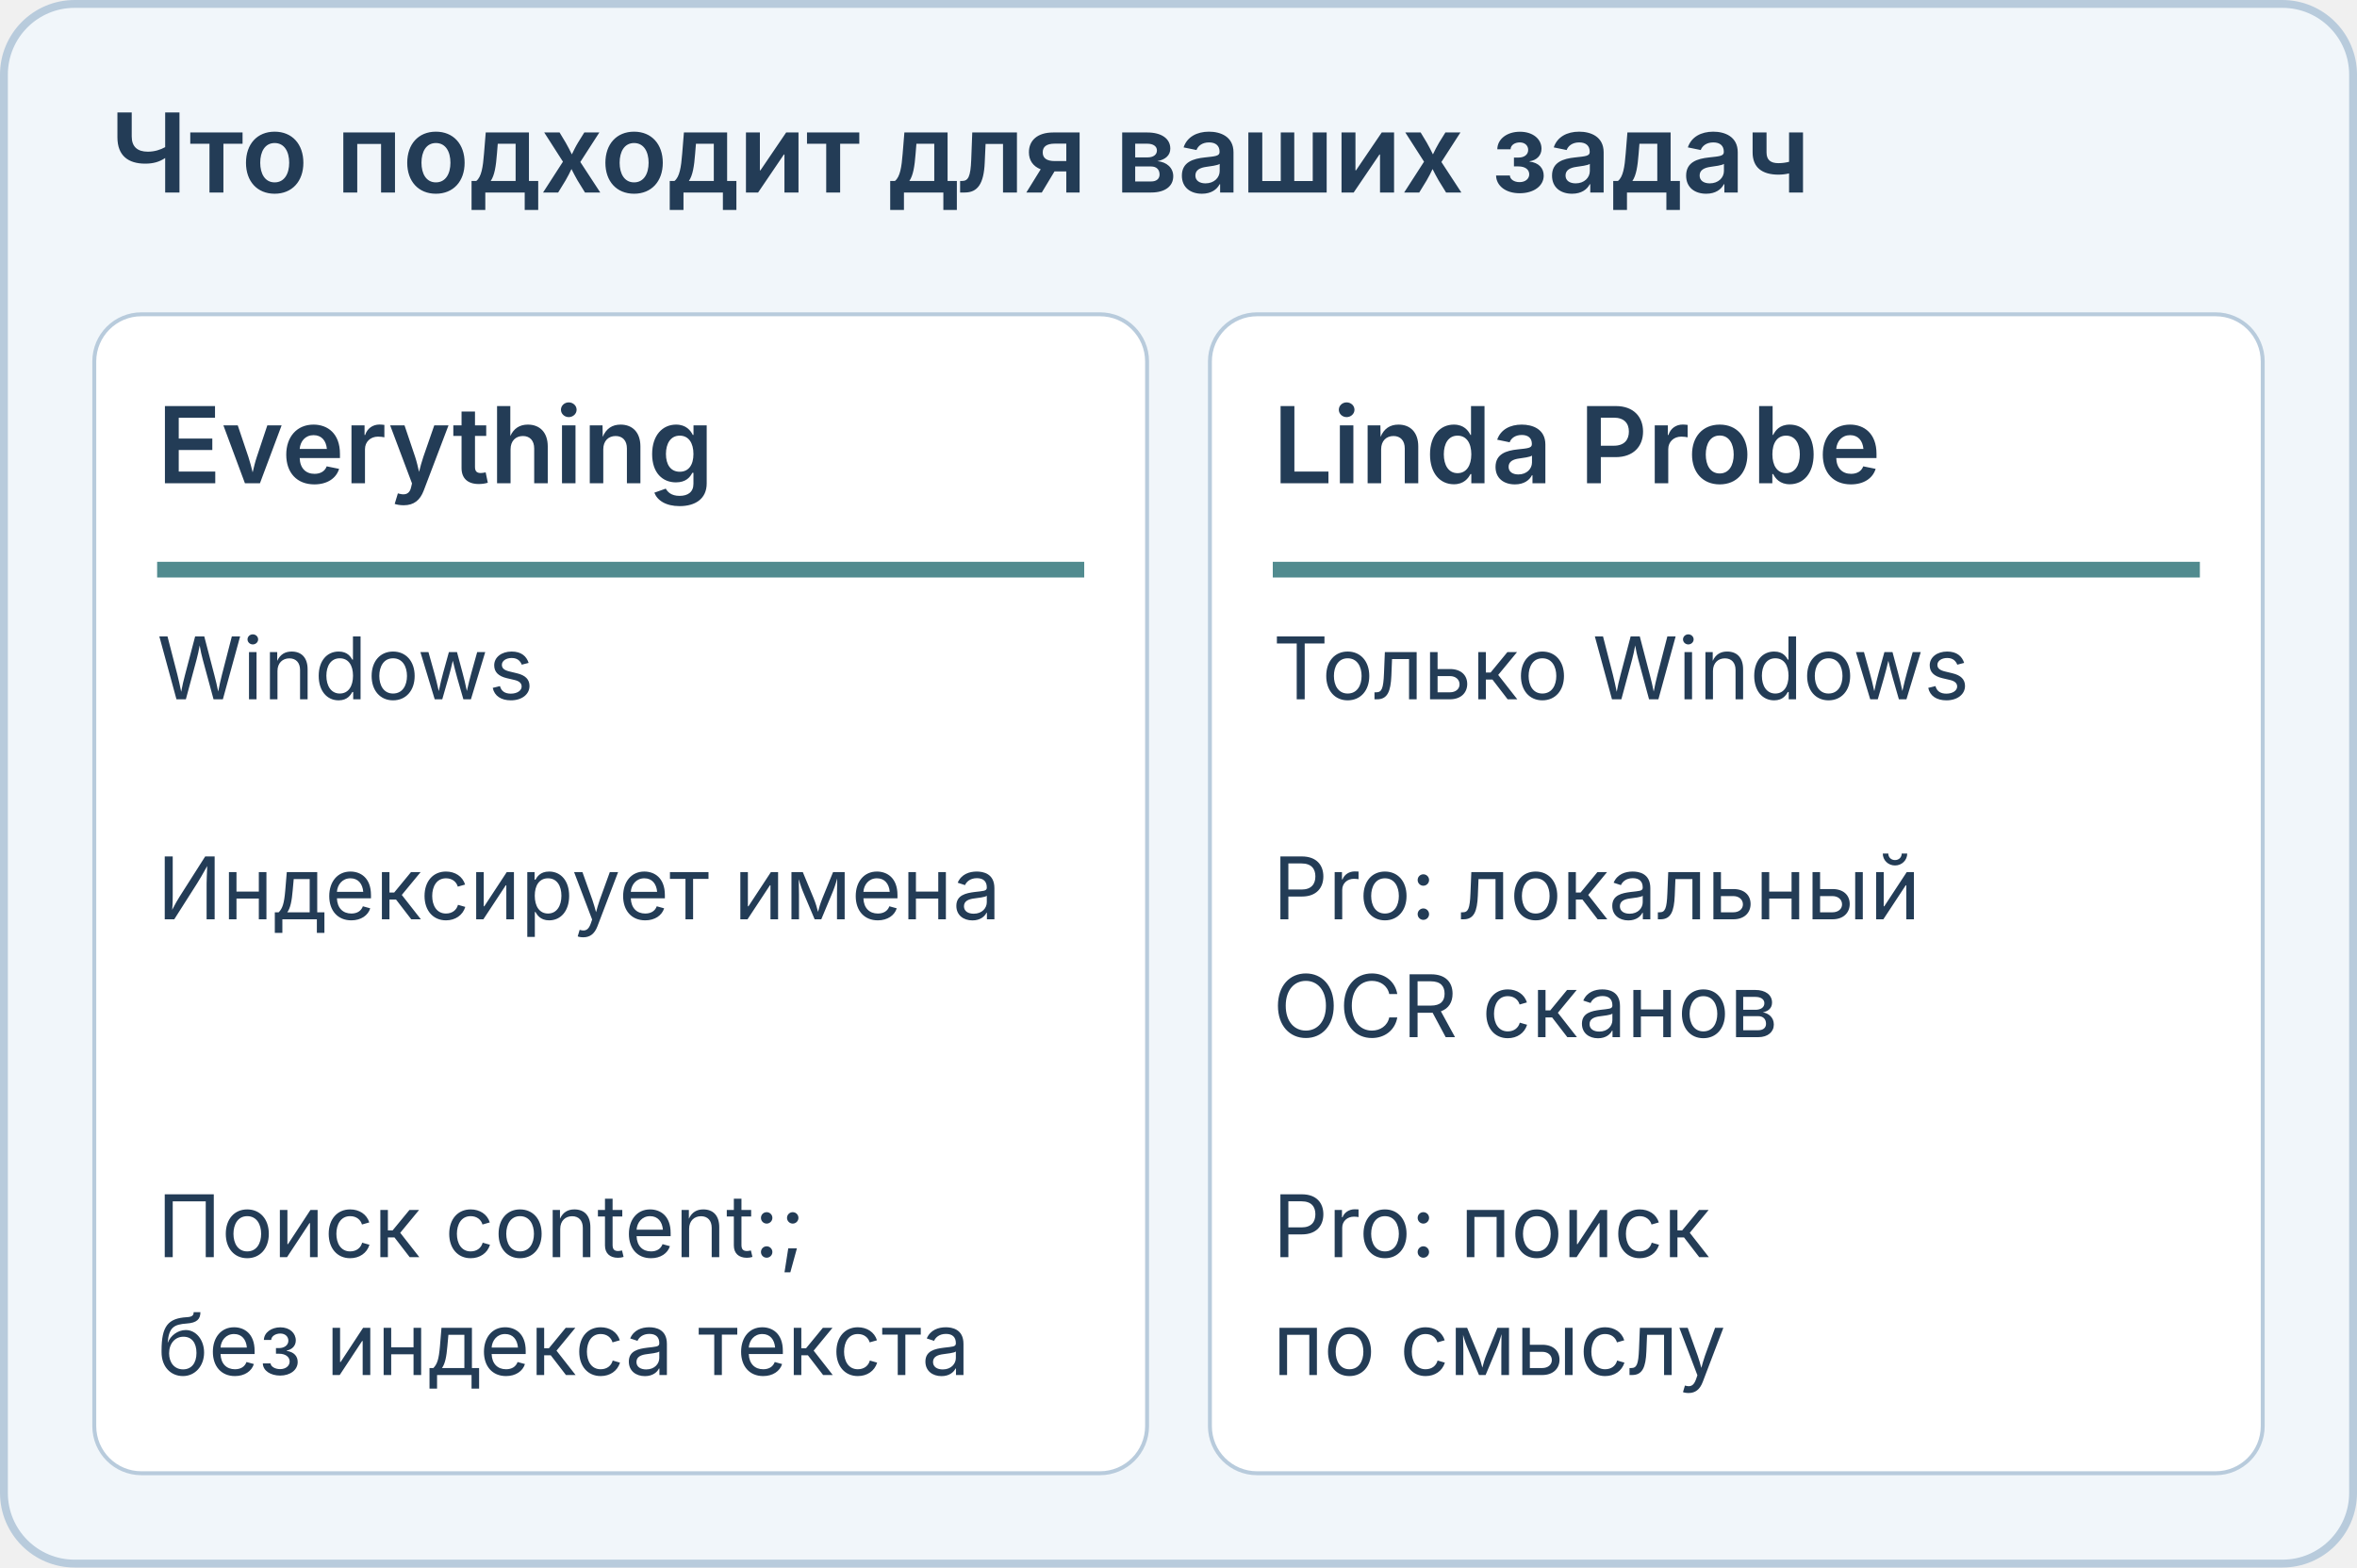
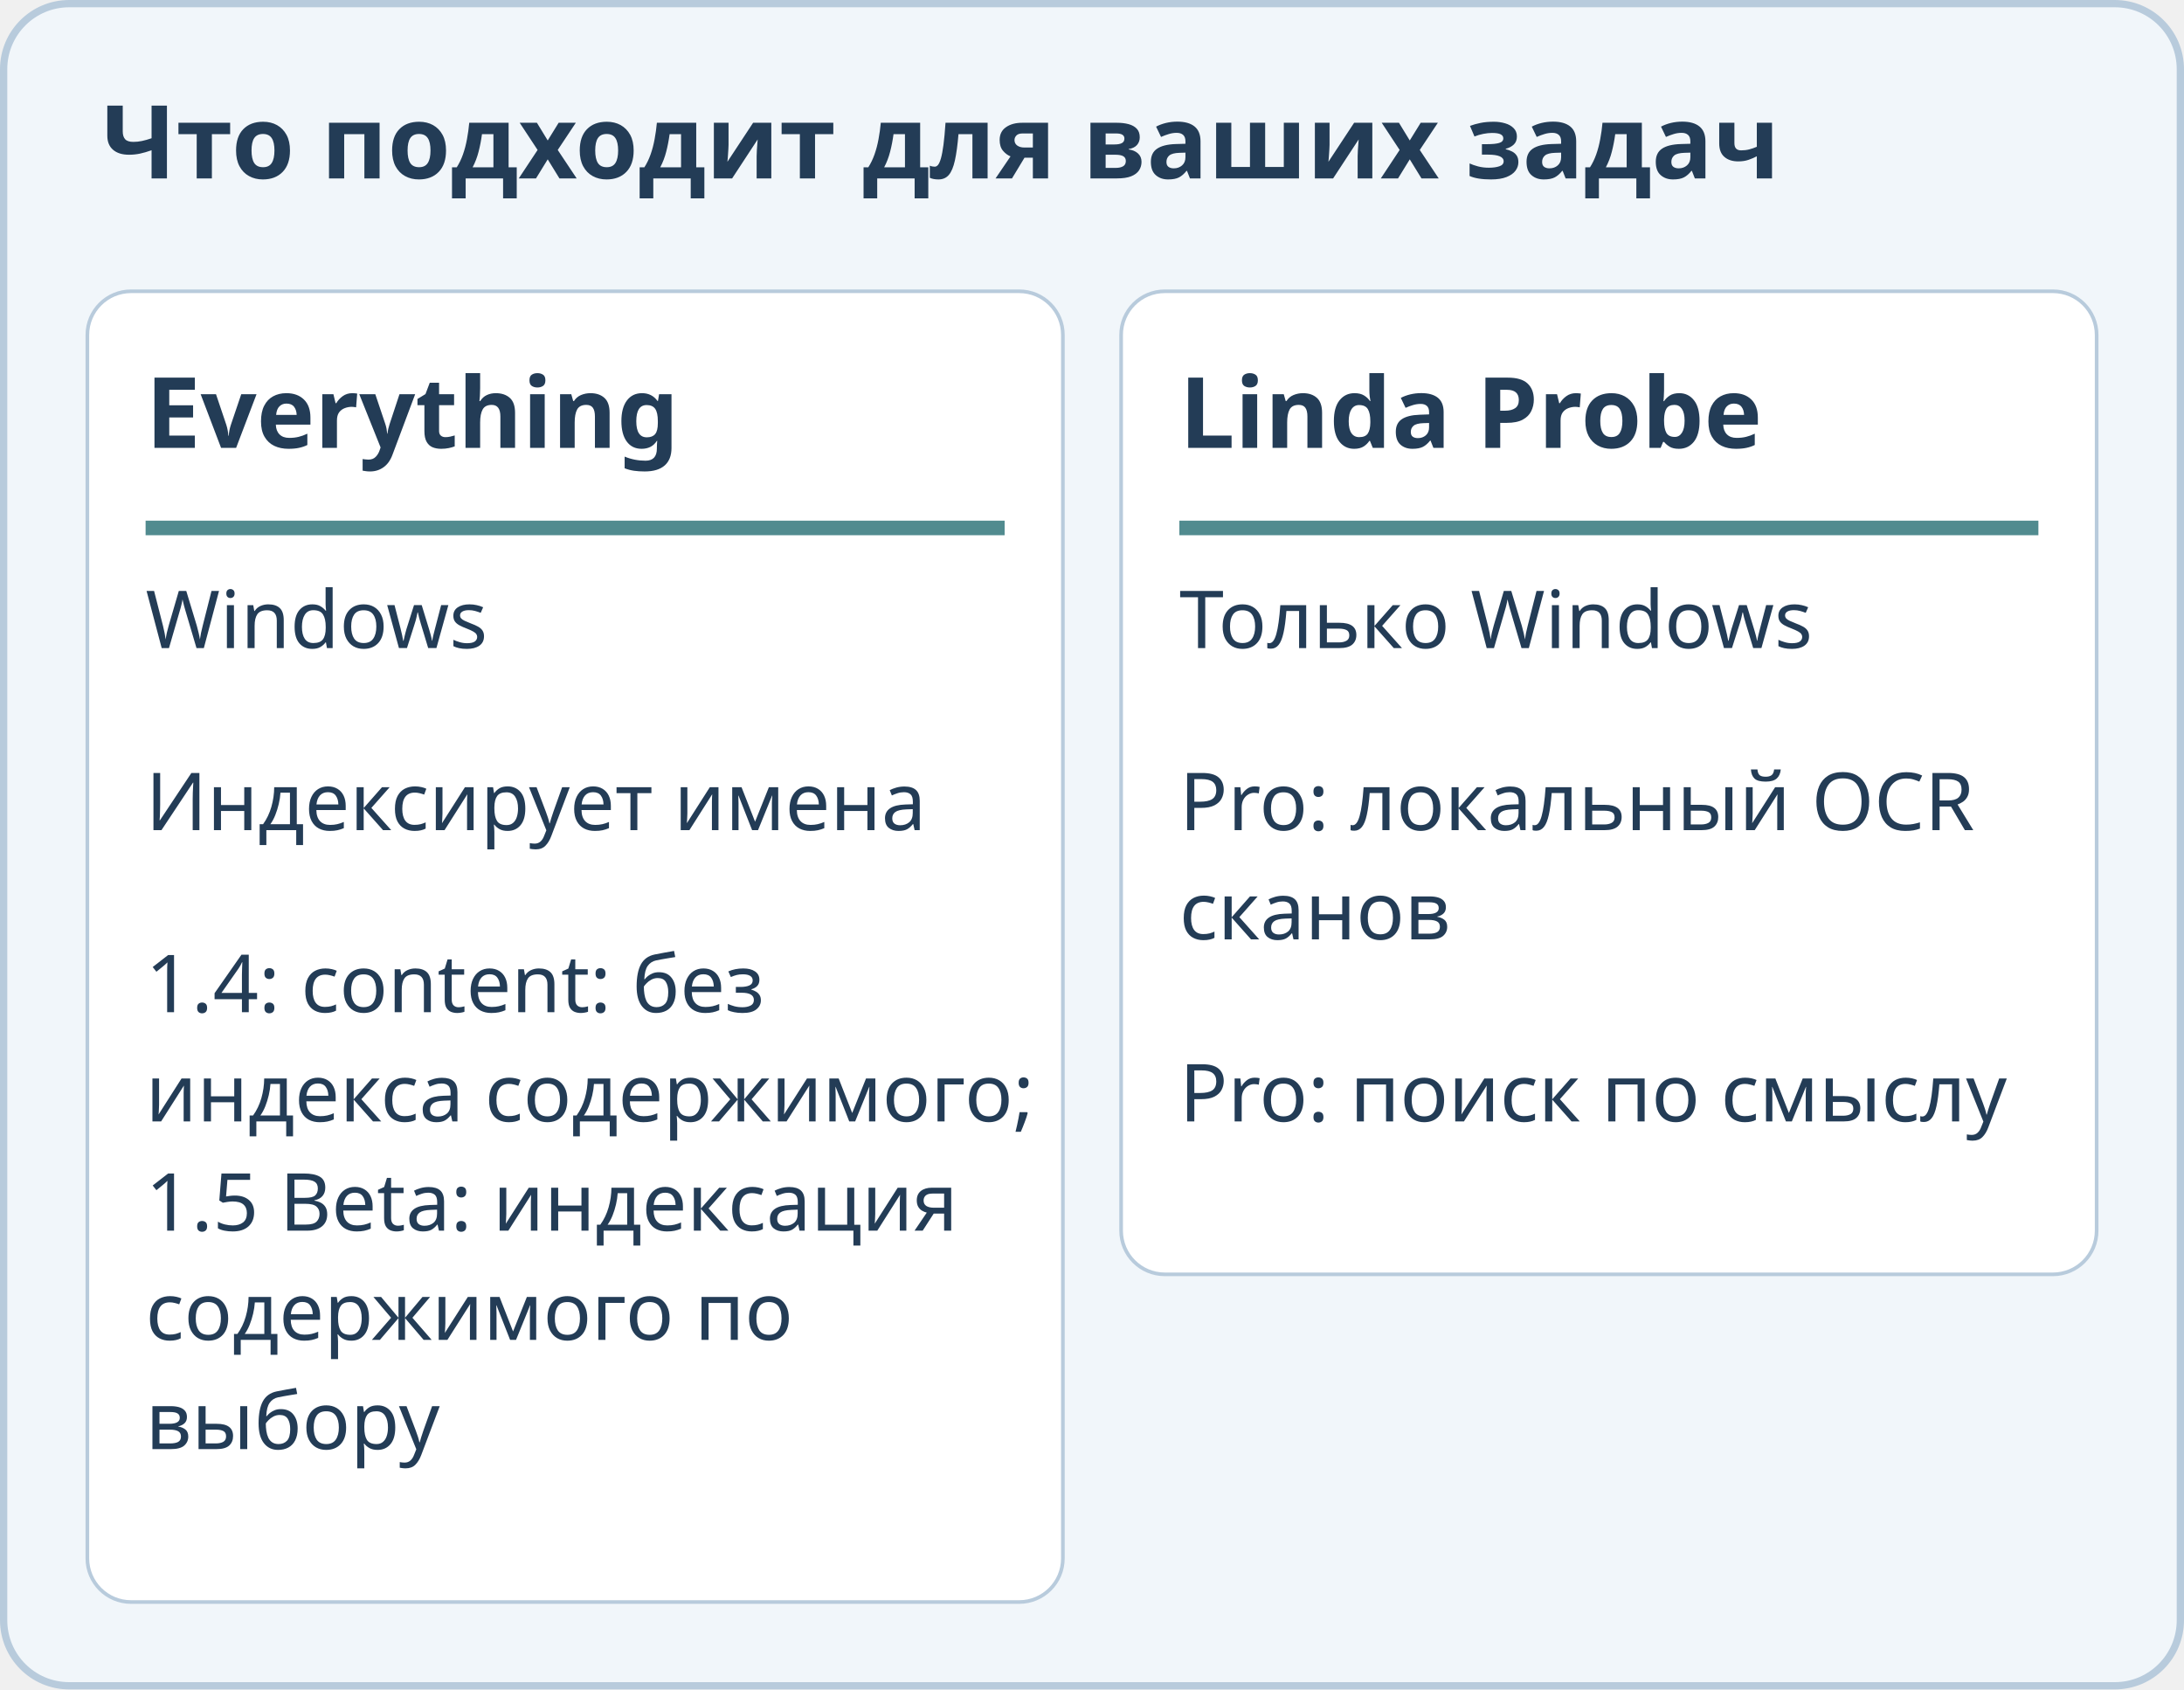
- <svg xmlns="http://www.w3.org/2000/svg" xml:lang="ru" width="600" height="399" viewBox="0 0 600 399" role="img" aria-labelledby="title">
-   <rect x="1" y="1" width="598" height="397" rx="18" fill="#f1f6fa" stroke="#b8cbdc" stroke-width="2" />
-   <g font-family="system-ui, -apple-system, Segoe UI, sans-serif">
+ <svg xmlns="http://www.w3.org/2000/svg" xml:lang="ru" width="600" height="464" viewBox="0 0 600 464" role="img" aria-labelledby="title">
+   <rect x="1" y="1" width="598" height="462" rx="18" fill="#f1f6fa" stroke="#b8cbdc" stroke-width="2" />
+   <g font-family="Segoe UI, sans-serif">
    <text x="28" y="49" font-size="28" font-weight="600" fill="#233c56">
      <tspan x="28" dy="0">Что подходит для ваших задач</tspan>
    </text>
-     <rect x="24" y="80" width="268" height="295" rx="12" fill="#fff" stroke="#b8cbdc" />
+     <rect x="24" y="80" width="268" height="360" rx="12" fill="#fff" stroke="#b8cbdc" />
    <text x="40" y="123" font-size="27" font-weight="600" fill="#233c56">
      <tspan x="40" dy="0">Everything</tspan>
    </text>
    <path d="M40 145 H276" stroke="#518b8f" stroke-width="4" />
    <text x="40" y="178" font-size="22" fill="#233c56">
      <tspan x="40" dy="0">Windows</tspan>
    </text>
-     <text x="40" y="234" font-size="22" fill="#233c56">
+     <text x="40" y="228" font-size="22" fill="#233c56">
      <tspan x="40" dy="0">Индексирует имена</tspan>
    </text>
-     <text x="40" y="320" font-size="22" fill="#233c56">
-       <tspan x="40" dy="0">Поиск content:;</tspan>
-       <tspan x="40" dy="30">без индекса текста</tspan>
+     <text x="40" y="278" font-size="22" fill="#233c56">
+       <tspan x="40" dy="0">1.4: content: без</tspan>
+       <tspan x="40" dy="30">индекса содержимого;</tspan>
+       <tspan x="40" dy="30">1.5 Beta: индексация</tspan>
+       <tspan x="40" dy="30">содержимого по</tspan>
+       <tspan x="40" dy="30">выбору</tspan>
    </text>
-     <rect x="308" y="80" width="268" height="295" rx="12" fill="#fff" stroke="#b8cbdc" />
+     <rect x="308" y="80" width="268" height="270" rx="12" fill="#fff" stroke="#b8cbdc" />
    <text x="324" y="123" font-size="27" font-weight="600" fill="#233c56">
      <tspan x="324" dy="0">Linda Probe</tspan>
    </text>
    <path d="M324 145 H560" stroke="#518b8f" stroke-width="4" />
    <text x="324" y="178" font-size="22" fill="#233c56">
      <tspan x="324" dy="0">Только Windows</tspan>
    </text>
-     <text x="324" y="234" font-size="22" fill="#233c56">
-       <tspan x="324" dy="0">Pro: локальный</tspan>
-       <tspan x="324" dy="30">OCR сканов</tspan>
+     <text x="324" y="228" font-size="22" fill="#233c56">
+       <tspan x="324" dy="0">Pro: локальный OCR</tspan>
+       <tspan x="324" dy="30">сканов</tspan>
    </text>
-     <text x="324" y="320" font-size="22" fill="#233c56">
-       <tspan x="324" dy="0">Pro: поиск</tspan>
-       <tspan x="324" dy="30">по смыслу</tspan>
+     <text x="324" y="308" font-size="22" fill="#233c56">
+       <tspan x="324" dy="0">Pro: поиск по смыслу</tspan>
    </text>
  </g>
</svg>
